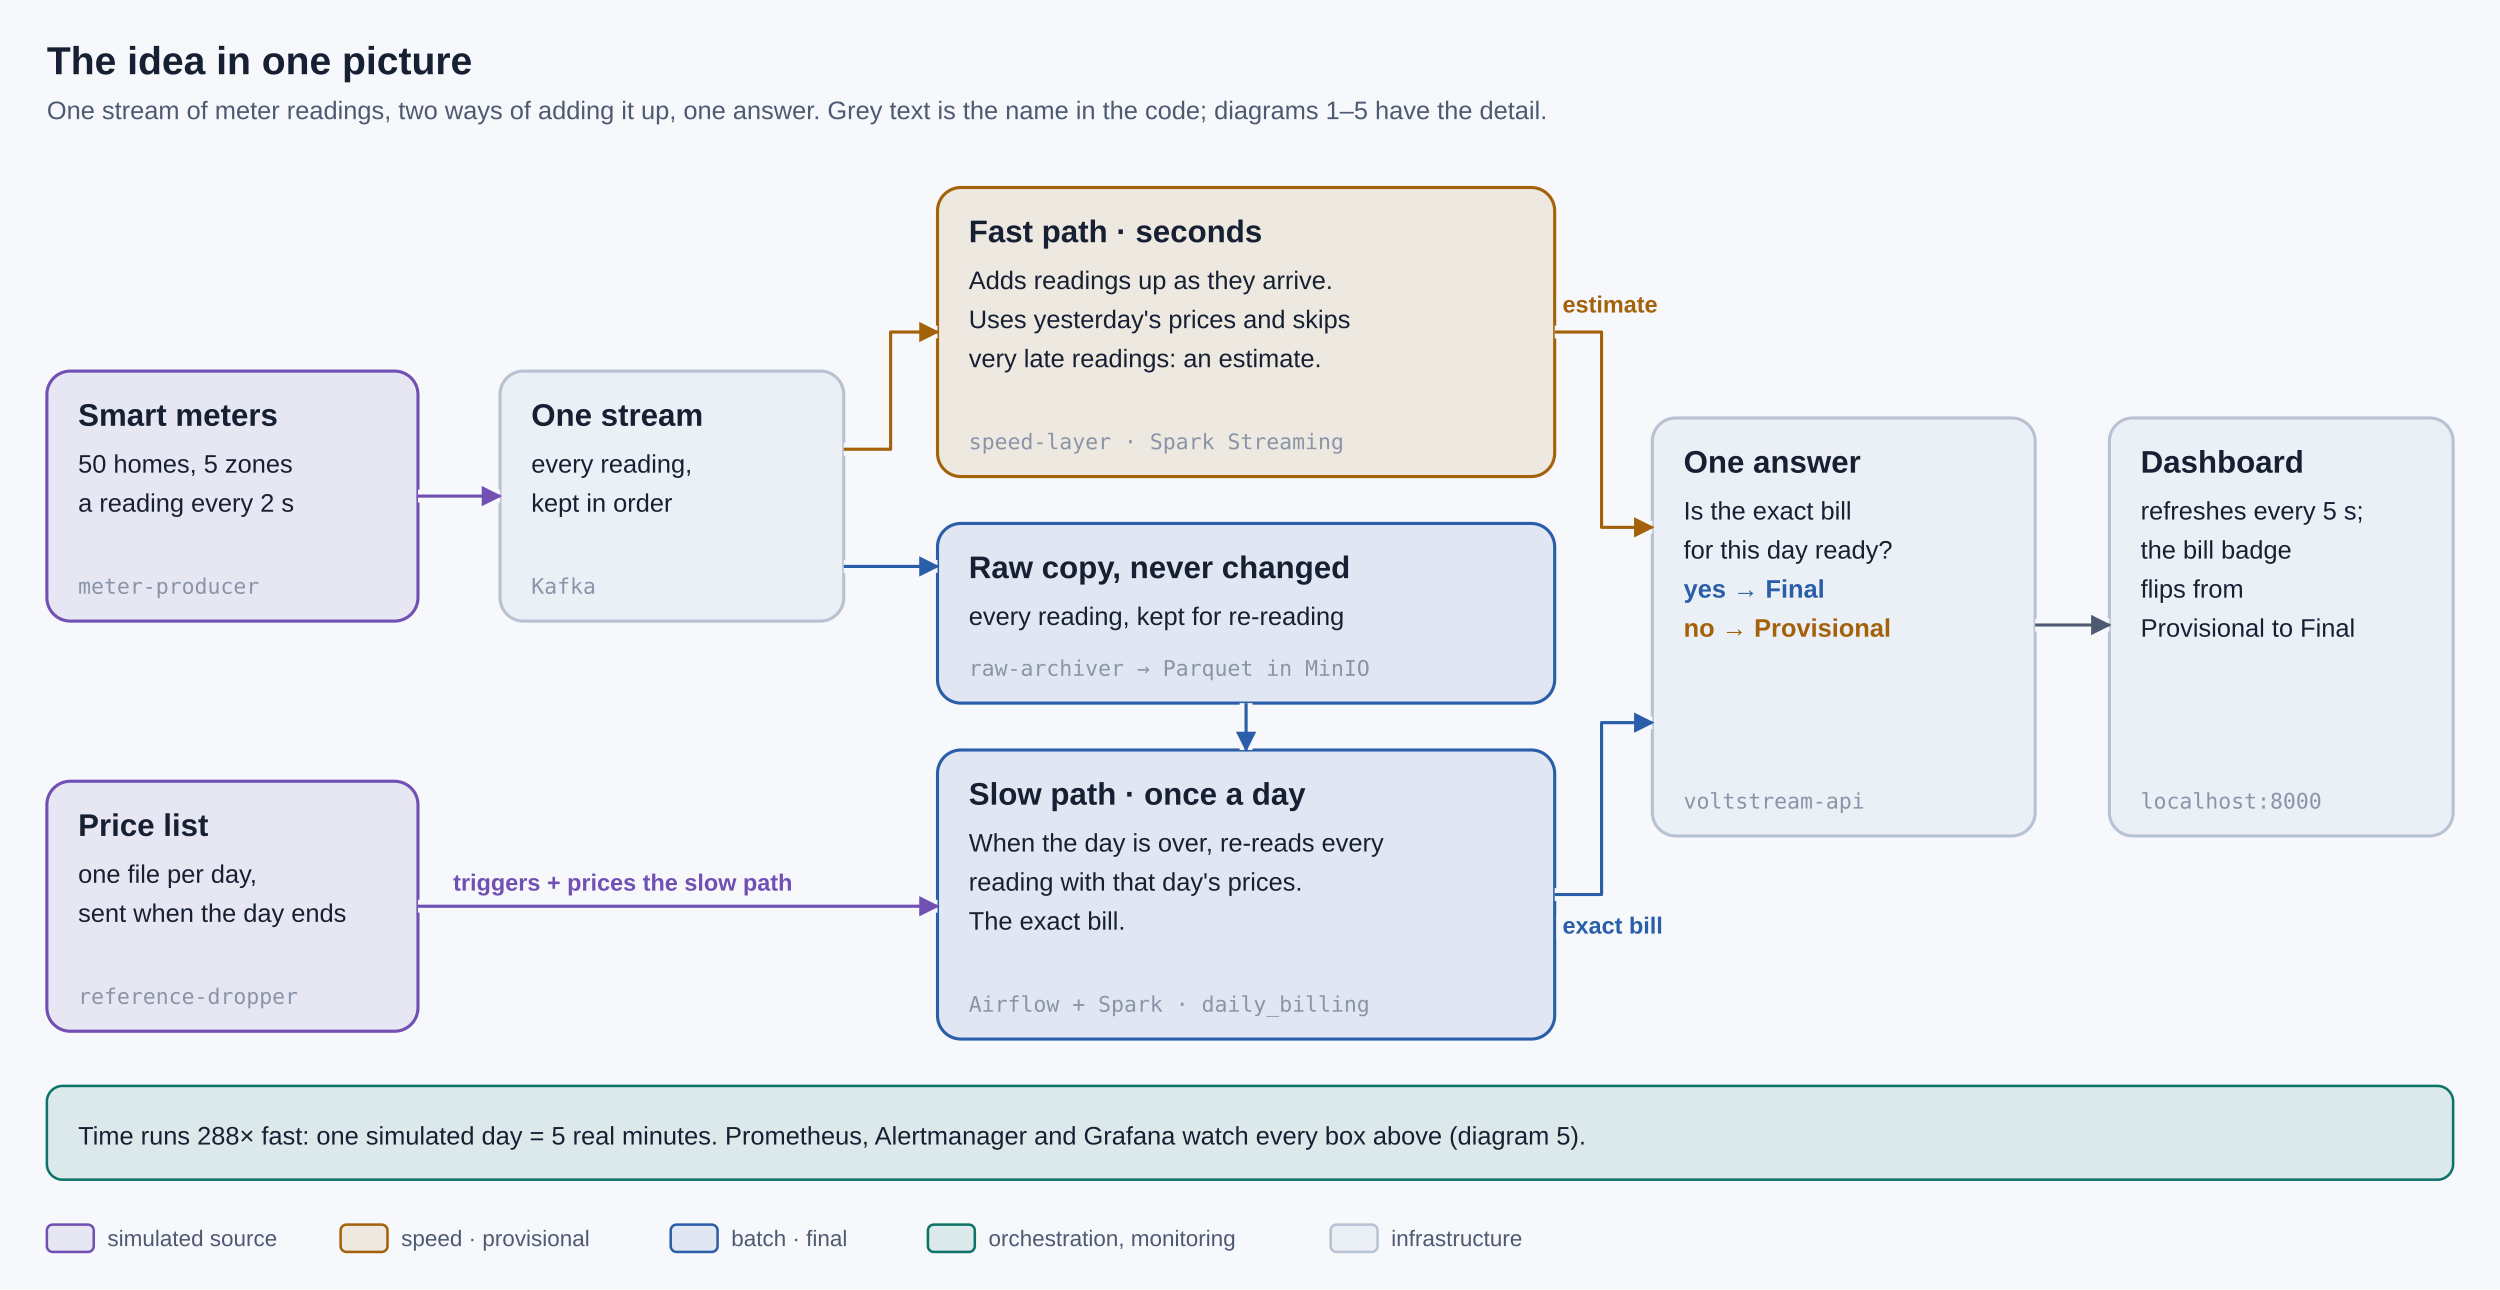
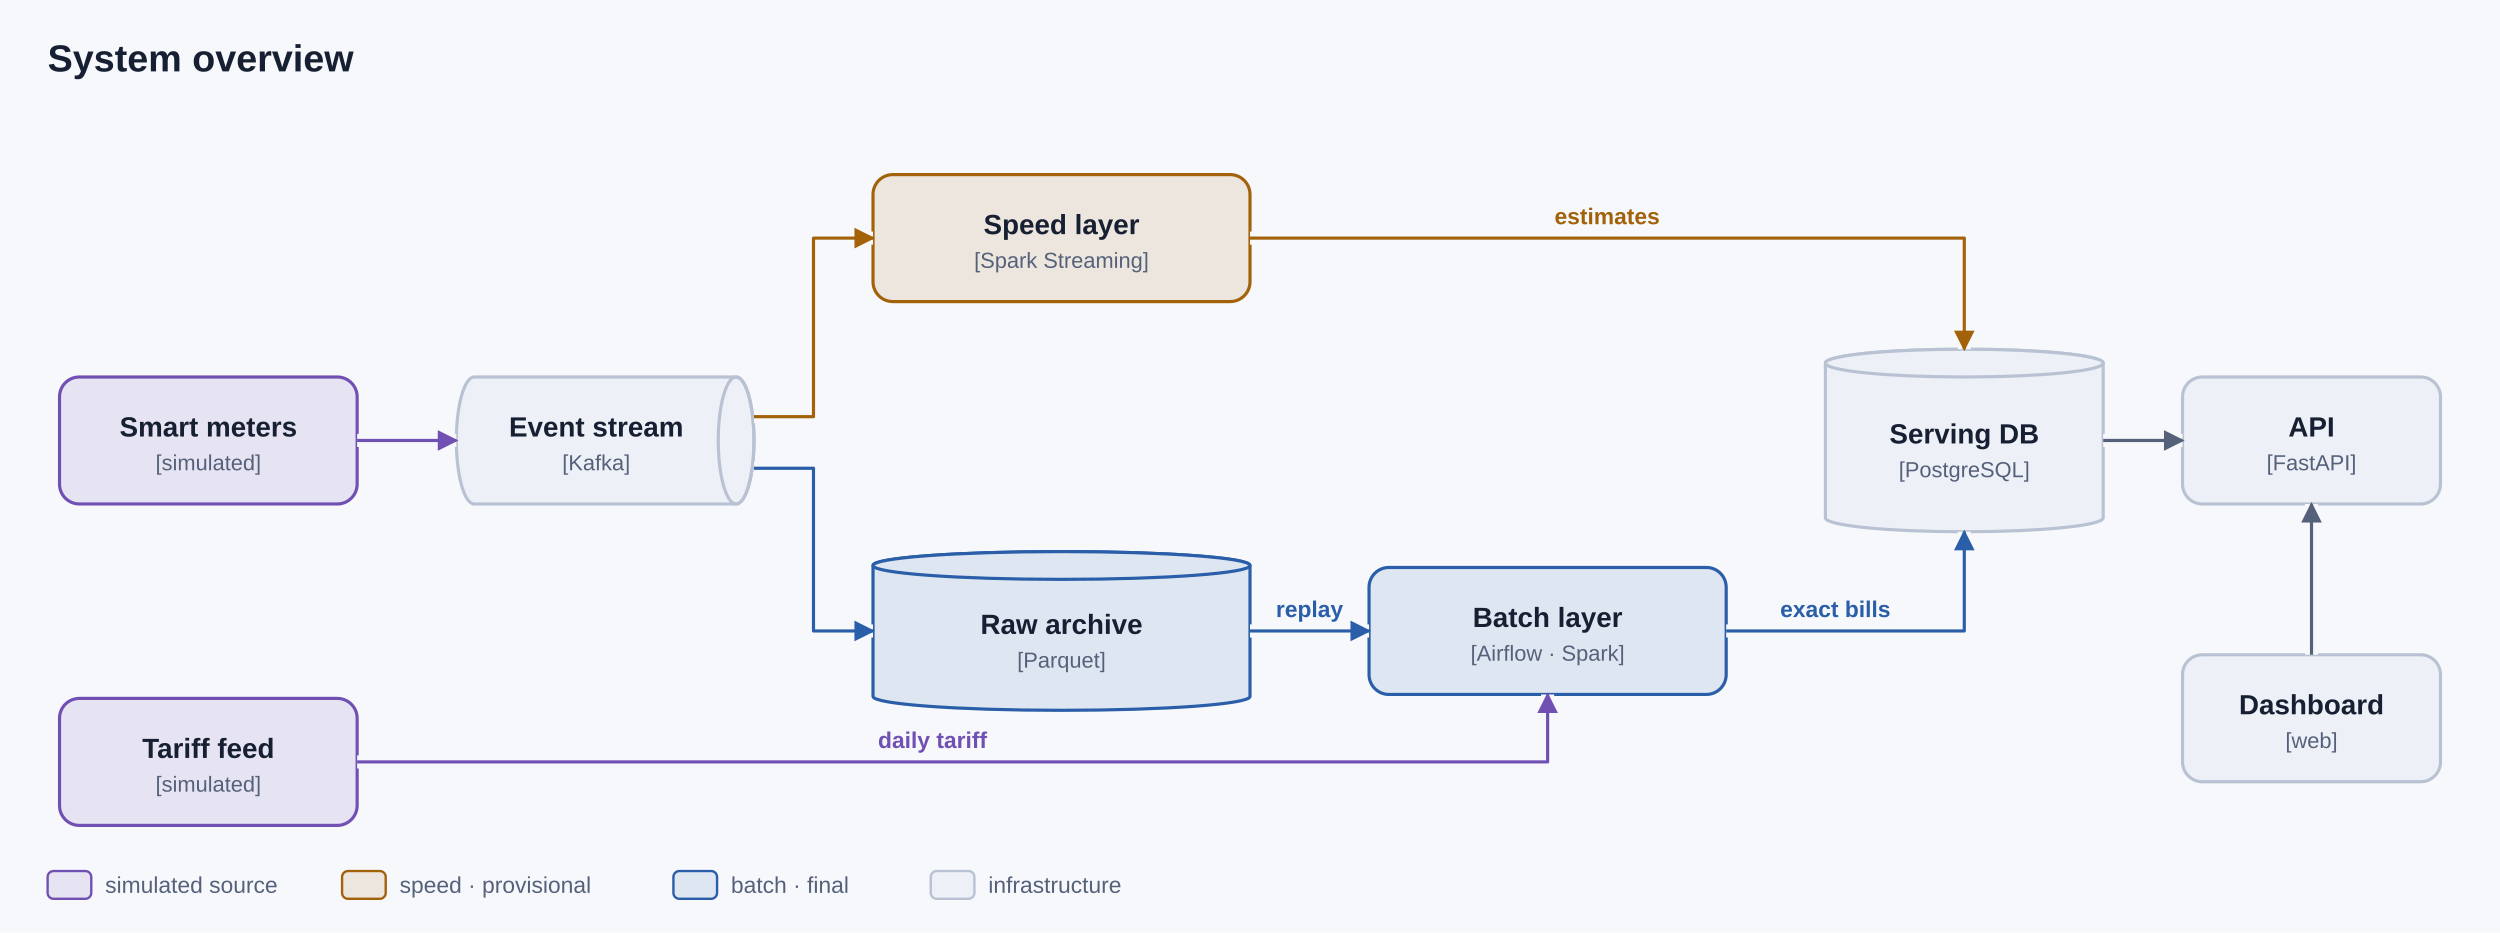
- <svg xmlns="http://www.w3.org/2000/svg" width="1280" height="660" viewBox="0 0 1280 660" role="img" aria-labelledby="title desc">
+ <svg xmlns="http://www.w3.org/2000/svg" width="1260" height="470" viewBox="0 0 1260 470" role="img" aria-labelledby="title desc">
  <defs>
    <marker id="ah-final-f" viewBox="0 0 10 10" refX="9" refY="5" markerWidth="6.5" markerHeight="6.5" orient="auto-start-reverse">
      <path d="M0,0 L10,5 L0,10 z" fill="#2a5ea8" />
    </marker>
    <marker id="ah-muted-f" viewBox="0 0 10 10" refX="9" refY="5" markerWidth="6.5" markerHeight="6.5" orient="auto-start-reverse">
-       <path d="M0,0 L10,5 L0,10 z" fill="#4e5a71" />
+       <path d="M0,0 L10,5 L0,10 z" fill="#55617a" />
    </marker>
    <marker id="ah-provisional-f" viewBox="0 0 10 10" refX="9" refY="5" markerWidth="6.5" markerHeight="6.5" orient="auto-start-reverse">
      <path d="M0,0 L10,5 L0,10 z" fill="#a3620a" />
    </marker>
    <marker id="ah-simulated-f" viewBox="0 0 10 10" refX="9" refY="5" markerWidth="6.5" markerHeight="6.5" orient="auto-start-reverse">
      <path d="M0,0 L10,5 L0,10 z" fill="#7150b3" />
    </marker>
  </defs>
-   <rect width="1280" height="660" fill="#f6f8fb" />
-   <text x="24.0" y="38.0" font-family="'Segoe UI', -apple-system, BlinkMacSystemFont, 'Helvetica Neue', Arial, sans-serif" font-size="20" font-weight="650" fill="#172033" text-anchor="start">The idea in one picture</text>
-   <text x="24.0" y="61.0" font-family="'Segoe UI', -apple-system, BlinkMacSystemFont, 'Helvetica Neue', Arial, sans-serif" font-size="13" font-weight="400" fill="#4e5a71" text-anchor="start">One stream of meter readings, two ways of adding it up, one answer. Grey text is the name in the code; diagrams 1–5 have the detail.</text>
-   <rect x="24.0" y="190.0" width="190.0" height="128.0" rx="12" fill="#e7e6f3" stroke="#7150b3" stroke-width="1.6" />
-   <text x="40.0" y="218.0" font-family="'Segoe UI', -apple-system, BlinkMacSystemFont, 'Helvetica Neue', Arial, sans-serif" font-size="16" font-weight="700" fill="#172033" text-anchor="start">Smart meters</text>
-   <text x="40.0" y="242.0" font-family="'Segoe UI', -apple-system, BlinkMacSystemFont, 'Helvetica Neue', Arial, sans-serif" font-size="13" font-weight="400" fill="#172033" text-anchor="start">50 homes, 5 zones</text>
-   <text x="40.0" y="262.0" font-family="'Segoe UI', -apple-system, BlinkMacSystemFont, 'Helvetica Neue', Arial, sans-serif" font-size="13" font-weight="400" fill="#172033" text-anchor="start">a reading every 2 s</text>
-   <text x="40.0" y="304.0" font-family="ui-monospace, 'SFMono-Regular', 'Cascadia Mono', Consolas, Menlo, monospace" font-size="11" font-weight="400" fill="#8a94a8" text-anchor="start">meter-producer</text>
-   <rect x="24.0" y="400.0" width="190.0" height="128.0" rx="12" fill="#e7e6f3" stroke="#7150b3" stroke-width="1.6" />
-   <text x="40.0" y="428.0" font-family="'Segoe UI', -apple-system, BlinkMacSystemFont, 'Helvetica Neue', Arial, sans-serif" font-size="16" font-weight="700" fill="#172033" text-anchor="start">Price list</text>
-   <text x="40.0" y="452.0" font-family="'Segoe UI', -apple-system, BlinkMacSystemFont, 'Helvetica Neue', Arial, sans-serif" font-size="13" font-weight="400" fill="#172033" text-anchor="start">one file per day,</text>
-   <text x="40.0" y="472.0" font-family="'Segoe UI', -apple-system, BlinkMacSystemFont, 'Helvetica Neue', Arial, sans-serif" font-size="13" font-weight="400" fill="#172033" text-anchor="start">sent when the day ends</text>
-   <text x="40.0" y="514.0" font-family="ui-monospace, 'SFMono-Regular', 'Cascadia Mono', Consolas, Menlo, monospace" font-size="11" font-weight="400" fill="#8a94a8" text-anchor="start">reference-dropper</text>
-   <rect x="256.0" y="190.0" width="176.0" height="128.0" rx="12" fill="#ebeff6" stroke="#b8c2d3" stroke-width="1.6" />
-   <text x="272.0" y="218.0" font-family="'Segoe UI', -apple-system, BlinkMacSystemFont, 'Helvetica Neue', Arial, sans-serif" font-size="16" font-weight="700" fill="#172033" text-anchor="start">One stream</text>
-   <text x="272.0" y="242.0" font-family="'Segoe UI', -apple-system, BlinkMacSystemFont, 'Helvetica Neue', Arial, sans-serif" font-size="13" font-weight="400" fill="#172033" text-anchor="start">every reading,</text>
-   <text x="272.0" y="262.0" font-family="'Segoe UI', -apple-system, BlinkMacSystemFont, 'Helvetica Neue', Arial, sans-serif" font-size="13" font-weight="400" fill="#172033" text-anchor="start">kept in order</text>
-   <text x="272.0" y="304.0" font-family="ui-monospace, 'SFMono-Regular', 'Cascadia Mono', Consolas, Menlo, monospace" font-size="11" font-weight="400" fill="#8a94a8" text-anchor="start">Kafka</text>
-   <rect x="480.0" y="96.0" width="316.0" height="148.0" rx="12" fill="#ede8e0" stroke="#a3620a" stroke-width="1.6" />
-   <text x="496.0" y="124.0" font-family="'Segoe UI', -apple-system, BlinkMacSystemFont, 'Helvetica Neue', Arial, sans-serif" font-size="16" font-weight="700" fill="#172033" text-anchor="start">Fast path · seconds</text>
-   <text x="496.0" y="148.0" font-family="'Segoe UI', -apple-system, BlinkMacSystemFont, 'Helvetica Neue', Arial, sans-serif" font-size="13" font-weight="400" fill="#172033" text-anchor="start">Adds readings up as they arrive.</text>
-   <text x="496.0" y="168.0" font-family="'Segoe UI', -apple-system, BlinkMacSystemFont, 'Helvetica Neue', Arial, sans-serif" font-size="13" font-weight="400" fill="#172033" text-anchor="start">Uses yesterday's prices and skips</text>
-   <text x="496.0" y="188.0" font-family="'Segoe UI', -apple-system, BlinkMacSystemFont, 'Helvetica Neue', Arial, sans-serif" font-size="13" font-weight="400" fill="#172033" text-anchor="start">very late readings: an estimate.</text>
-   <text x="496.0" y="230.0" font-family="ui-monospace, 'SFMono-Regular', 'Cascadia Mono', Consolas, Menlo, monospace" font-size="11" font-weight="400" fill="#8a94a8" text-anchor="start">speed-layer · Spark Streaming</text>
-   <rect x="480.0" y="268.0" width="316.0" height="92.0" rx="12" fill="#e0e7f2" stroke="#2a5ea8" stroke-width="1.6" />
-   <text x="496.0" y="296.0" font-family="'Segoe UI', -apple-system, BlinkMacSystemFont, 'Helvetica Neue', Arial, sans-serif" font-size="16" font-weight="700" fill="#172033" text-anchor="start">Raw copy, never changed</text>
-   <text x="496.0" y="320.0" font-family="'Segoe UI', -apple-system, BlinkMacSystemFont, 'Helvetica Neue', Arial, sans-serif" font-size="13" font-weight="400" fill="#172033" text-anchor="start">every reading, kept for re-reading</text>
-   <text x="496.0" y="346.0" font-family="ui-monospace, 'SFMono-Regular', 'Cascadia Mono', Consolas, Menlo, monospace" font-size="11" font-weight="400" fill="#8a94a8" text-anchor="start">raw-archiver → Parquet in MinIO</text>
-   <rect x="480.0" y="384.0" width="316.0" height="148.0" rx="12" fill="#e0e7f2" stroke="#2a5ea8" stroke-width="1.6" />
-   <text x="496.0" y="412.0" font-family="'Segoe UI', -apple-system, BlinkMacSystemFont, 'Helvetica Neue', Arial, sans-serif" font-size="16" font-weight="700" fill="#172033" text-anchor="start">Slow path · once a day</text>
-   <text x="496.0" y="436.0" font-family="'Segoe UI', -apple-system, BlinkMacSystemFont, 'Helvetica Neue', Arial, sans-serif" font-size="13" font-weight="400" fill="#172033" text-anchor="start">When the day is over, re-reads every</text>
-   <text x="496.0" y="456.0" font-family="'Segoe UI', -apple-system, BlinkMacSystemFont, 'Helvetica Neue', Arial, sans-serif" font-size="13" font-weight="400" fill="#172033" text-anchor="start">reading with that day's prices.</text>
-   <text x="496.0" y="476.0" font-family="'Segoe UI', -apple-system, BlinkMacSystemFont, 'Helvetica Neue', Arial, sans-serif" font-size="13" font-weight="400" fill="#172033" text-anchor="start">The exact bill.</text>
-   <text x="496.0" y="518.0" font-family="ui-monospace, 'SFMono-Regular', 'Cascadia Mono', Consolas, Menlo, monospace" font-size="11" font-weight="400" fill="#8a94a8" text-anchor="start">Airflow + Spark · daily_billing</text>
-   <rect x="846.0" y="214.0" width="196.0" height="214.0" rx="12" fill="#ebeff6" stroke="#b8c2d3" stroke-width="1.6" />
-   <text x="862.0" y="242.0" font-family="'Segoe UI', -apple-system, BlinkMacSystemFont, 'Helvetica Neue', Arial, sans-serif" font-size="16" font-weight="700" fill="#172033" text-anchor="start">One answer</text>
-   <text x="862.0" y="266.0" font-family="'Segoe UI', -apple-system, BlinkMacSystemFont, 'Helvetica Neue', Arial, sans-serif" font-size="13" font-weight="400" fill="#172033" text-anchor="start">Is the exact bill</text>
-   <text x="862.0" y="286.0" font-family="'Segoe UI', -apple-system, BlinkMacSystemFont, 'Helvetica Neue', Arial, sans-serif" font-size="13" font-weight="400" fill="#172033" text-anchor="start">for this day ready?</text>
-   <text x="862.0" y="306.0" font-family="'Segoe UI', -apple-system, BlinkMacSystemFont, 'Helvetica Neue', Arial, sans-serif" font-size="13" font-weight="600" fill="#2a5ea8" text-anchor="start">yes → Final</text>
-   <text x="862.0" y="326.0" font-family="'Segoe UI', -apple-system, BlinkMacSystemFont, 'Helvetica Neue', Arial, sans-serif" font-size="13" font-weight="600" fill="#a3620a" text-anchor="start">no  → Provisional</text>
-   <text x="862.0" y="414.0" font-family="ui-monospace, 'SFMono-Regular', 'Cascadia Mono', Consolas, Menlo, monospace" font-size="11" font-weight="400" fill="#8a94a8" text-anchor="start">voltstream-api</text>
-   <rect x="1080.0" y="214.0" width="176.0" height="214.0" rx="12" fill="#ebeff6" stroke="#b8c2d3" stroke-width="1.6" />
-   <text x="1096.0" y="242.0" font-family="'Segoe UI', -apple-system, BlinkMacSystemFont, 'Helvetica Neue', Arial, sans-serif" font-size="16" font-weight="700" fill="#172033" text-anchor="start">Dashboard</text>
-   <text x="1096.0" y="266.0" font-family="'Segoe UI', -apple-system, BlinkMacSystemFont, 'Helvetica Neue', Arial, sans-serif" font-size="13" font-weight="400" fill="#172033" text-anchor="start">refreshes every 5 s;</text>
-   <text x="1096.0" y="286.0" font-family="'Segoe UI', -apple-system, BlinkMacSystemFont, 'Helvetica Neue', Arial, sans-serif" font-size="13" font-weight="400" fill="#172033" text-anchor="start">the bill badge</text>
-   <text x="1096.0" y="306.0" font-family="'Segoe UI', -apple-system, BlinkMacSystemFont, 'Helvetica Neue', Arial, sans-serif" font-size="13" font-weight="400" fill="#172033" text-anchor="start">flips from</text>
-   <text x="1096.0" y="326.0" font-family="'Segoe UI', -apple-system, BlinkMacSystemFont, 'Helvetica Neue', Arial, sans-serif" font-size="13" font-weight="400" fill="#172033" text-anchor="start">Provisional to Final</text>
-   <text x="1096.0" y="414.0" font-family="ui-monospace, 'SFMono-Regular', 'Cascadia Mono', Consolas, Menlo, monospace" font-size="11" font-weight="400" fill="#8a94a8" text-anchor="start">localhost:8000</text>
-   <path d="M214.0,254.0 L256.0,254.0" fill="none" stroke="#f6f8fb" stroke-width="6.6" stroke-linejoin="round" />
-   <path d="M214.0,254.0 L256.0,254.0" fill="none" stroke="#7150b3" stroke-width="1.6" stroke-linejoin="round" marker-end="url(#ah-simulated-f)" />
-   <path d="M432.0,230.0 L456.0,230.0 L456.0,170.0 L480.0,170.0" fill="none" stroke="#f6f8fb" stroke-width="6.6" stroke-linejoin="round" />
-   <path d="M432.0,230.0 L456.0,230.0 L456.0,170.0 L480.0,170.0" fill="none" stroke="#a3620a" stroke-width="1.6" stroke-linejoin="round" marker-end="url(#ah-provisional-f)" />
-   <path d="M432.0,290.0 L480.0,290.0" fill="none" stroke="#f6f8fb" stroke-width="6.6" stroke-linejoin="round" />
-   <path d="M432.0,290.0 L480.0,290.0" fill="none" stroke="#2a5ea8" stroke-width="1.6" stroke-linejoin="round" marker-end="url(#ah-final-f)" />
-   <path d="M638.0,360.0 L638.0,384.0" fill="none" stroke="#f6f8fb" stroke-width="6.6" stroke-linejoin="round" />
-   <path d="M638.0,360.0 L638.0,384.0" fill="none" stroke="#2a5ea8" stroke-width="1.6" stroke-linejoin="round" marker-end="url(#ah-final-f)" />
-   <path d="M214.0,464.0 L480.0,464.0" fill="none" stroke="#f6f8fb" stroke-width="6.6" stroke-linejoin="round" />
-   <path d="M214.0,464.0 L480.0,464.0" fill="none" stroke="#7150b3" stroke-width="1.6" stroke-linejoin="round" marker-end="url(#ah-simulated-f)" />
-   <rect x="229.0" y="444.0" width="188.3" height="17.0" rx="3" fill="#f6f8fb" />
-   <text x="232.0" y="456.0" font-family="'Segoe UI', -apple-system, BlinkMacSystemFont, 'Helvetica Neue', Arial, sans-serif" font-size="12" font-weight="600" fill="#7150b3" text-anchor="start">triggers + prices the slow path</text>
-   <path d="M796.0,170.0 L820.0,170.0 L820.0,270.0 L846.0,270.0" fill="none" stroke="#f6f8fb" stroke-width="6.6" stroke-linejoin="round" />
-   <path d="M796.0,170.0 L820.0,170.0 L820.0,270.0 L846.0,270.0" fill="none" stroke="#a3620a" stroke-width="1.6" stroke-linejoin="round" marker-end="url(#ah-provisional-f)" />
-   <rect x="797.0" y="148.0" width="53.0" height="17.0" rx="3" fill="#f6f8fb" />
-   <text x="800.0" y="160.0" font-family="'Segoe UI', -apple-system, BlinkMacSystemFont, 'Helvetica Neue', Arial, sans-serif" font-size="12" font-weight="600" fill="#a3620a" text-anchor="start">estimate</text>
-   <path d="M796.0,458.0 L820.0,458.0 L820.0,370.0 L846.0,370.0" fill="none" stroke="#f6f8fb" stroke-width="6.6" stroke-linejoin="round" />
-   <path d="M796.0,458.0 L820.0,458.0 L820.0,370.0 L846.0,370.0" fill="none" stroke="#2a5ea8" stroke-width="1.6" stroke-linejoin="round" marker-end="url(#ah-final-f)" />
-   <rect x="797.0" y="466.0" width="64.8" height="17.0" rx="3" fill="#f6f8fb" />
-   <text x="800.0" y="478.0" font-family="'Segoe UI', -apple-system, BlinkMacSystemFont, 'Helvetica Neue', Arial, sans-serif" font-size="12" font-weight="600" fill="#2a5ea8" text-anchor="start">exact bill</text>
-   <path d="M1042.0,320.0 L1080.0,320.0" fill="none" stroke="#f6f8fb" stroke-width="6.6" stroke-linejoin="round" />
-   <path d="M1042.0,320.0 L1080.0,320.0" fill="none" stroke="#4e5a71" stroke-width="1.6" stroke-linejoin="round" marker-end="url(#ah-muted-f)" />
-   <rect x="24.0" y="556.0" width="1232.0" height="48.0" rx="8" fill="#dce9eb" stroke="#0d7366" stroke-width="1.3" />
-   <text x="40.0" y="586.0" font-family="'Segoe UI', -apple-system, BlinkMacSystemFont, 'Helvetica Neue', Arial, sans-serif" font-size="13" font-weight="400" fill="#172033" text-anchor="start">Time runs 288× fast: one simulated day = 5 real minutes. Prometheus, Alertmanager and Grafana watch every box above (diagram 5).</text>
-   <rect x="24.0" y="627.0" width="24.0" height="14.0" rx="3" fill="#e7e6f3" stroke="#7150b3" stroke-width="1.3" />
-   <text x="55.0" y="638.0" font-family="'Segoe UI', -apple-system, BlinkMacSystemFont, 'Helvetica Neue', Arial, sans-serif" font-size="11.5" font-weight="400" fill="#4e5a71" text-anchor="start">simulated source</text>
-   <rect x="174.4" y="627.0" width="24.0" height="14.0" rx="3" fill="#ede8e0" stroke="#a3620a" stroke-width="1.3" />
-   <text x="205.4" y="638.0" font-family="'Segoe UI', -apple-system, BlinkMacSystemFont, 'Helvetica Neue', Arial, sans-serif" font-size="11.5" font-weight="400" fill="#4e5a71" text-anchor="start">speed · provisional</text>
-   <rect x="343.4" y="627.0" width="24.0" height="14.0" rx="3" fill="#e0e7f2" stroke="#2a5ea8" stroke-width="1.3" />
-   <text x="374.4" y="638.0" font-family="'Segoe UI', -apple-system, BlinkMacSystemFont, 'Helvetica Neue', Arial, sans-serif" font-size="11.5" font-weight="400" fill="#4e5a71" text-anchor="start">batch · final</text>
-   <rect x="475.1" y="627.0" width="24.0" height="14.0" rx="3" fill="#dce9eb" stroke="#0d7366" stroke-width="1.3" />
-   <text x="506.1" y="638.0" font-family="'Segoe UI', -apple-system, BlinkMacSystemFont, 'Helvetica Neue', Arial, sans-serif" font-size="11.5" font-weight="400" fill="#4e5a71" text-anchor="start">orchestration, monitoring</text>
-   <rect x="681.3" y="627.0" width="24.0" height="14.0" rx="3" fill="#ebeff6" stroke="#b8c2d3" stroke-width="1.3" />
-   <text x="712.3" y="638.0" font-family="'Segoe UI', -apple-system, BlinkMacSystemFont, 'Helvetica Neue', Arial, sans-serif" font-size="11.5" font-weight="400" fill="#4e5a71" text-anchor="start">infrastructure</text>
+   <rect width="1260" height="470" fill="#f6f8fb" />
+   <text x="24.0" y="36.0" font-family="'Segoe UI', -apple-system, BlinkMacSystemFont, 'Helvetica Neue', Arial, sans-serif" font-size="19" font-weight="650" fill="#172033" text-anchor="start">System overview</text>
+   <rect x="30.0" y="190.0" width="150.0" height="64.0" rx="10" fill="#e6e4f2" stroke="#7150b3" stroke-width="1.6" />
+   <text x="105.0" y="220.0" font-family="'Segoe UI', -apple-system, BlinkMacSystemFont, 'Helvetica Neue', Arial, sans-serif" font-size="14" font-weight="650" fill="#172033" text-anchor="middle">Smart meters</text>
+   <text x="105.0" y="237.0" font-family="'Segoe UI', -apple-system, BlinkMacSystemFont, 'Helvetica Neue', Arial, sans-serif" font-size="11" font-weight="400" fill="#55617a" text-anchor="middle">[simulated]</text>
+   <rect x="30.0" y="352.0" width="150.0" height="64.0" rx="10" fill="#e6e4f2" stroke="#7150b3" stroke-width="1.6" />
+   <text x="105.0" y="382.0" font-family="'Segoe UI', -apple-system, BlinkMacSystemFont, 'Helvetica Neue', Arial, sans-serif" font-size="14" font-weight="650" fill="#172033" text-anchor="middle">Tariff feed</text>
+   <text x="105.0" y="399.0" font-family="'Segoe UI', -apple-system, BlinkMacSystemFont, 'Helvetica Neue', Arial, sans-serif" font-size="11" font-weight="400" fill="#55617a" text-anchor="middle">[simulated]</text>
+   <path d="M239,190 H371 A9,32.0 0 0 1 371,254 H239 A9,32.0 0 0 1 239,190 Z" fill="#edf1f7" stroke="#b8c2d3" stroke-width="1.6" />
+   <ellipse cx="371" cy="222.0" rx="9" ry="32.0" fill="none" stroke="#b8c2d3" stroke-width="1.6" />
+   <text x="300.5" y="220.0" font-family="'Segoe UI', -apple-system, BlinkMacSystemFont, 'Helvetica Neue', Arial, sans-serif" font-size="14" font-weight="650" fill="#172033" text-anchor="middle">Event stream</text>
+   <text x="300.5" y="237.0" font-family="'Segoe UI', -apple-system, BlinkMacSystemFont, 'Helvetica Neue', Arial, sans-serif" font-size="11" font-weight="400" fill="#55617a" text-anchor="middle">[Kafka]</text>
+   <rect x="440.0" y="88.0" width="190.0" height="64.0" rx="10" fill="#ece6de" stroke="#a3620a" stroke-width="1.6" />
+   <text x="535.0" y="118.0" font-family="'Segoe UI', -apple-system, BlinkMacSystemFont, 'Helvetica Neue', Arial, sans-serif" font-size="14" font-weight="650" fill="#172033" text-anchor="middle">Speed layer</text>
+   <text x="535.0" y="135.0" font-family="'Segoe UI', -apple-system, BlinkMacSystemFont, 'Helvetica Neue', Arial, sans-serif" font-size="11" font-weight="400" fill="#55617a" text-anchor="middle">[Spark Streaming]</text>
+   <path d="M440,285 V351 A95.0,7 0 0 0 630,351 V285 A95.0,7 0 0 0 440,285 Z" fill="#dee6f1" stroke="#2a5ea8" stroke-width="1.6" />
+   <ellipse cx="535.0" cy="285" rx="95.0" ry="7" fill="#dee6f1" stroke="#2a5ea8" stroke-width="1.6" />
+   <text x="535.0" y="319.5" font-family="'Segoe UI', -apple-system, BlinkMacSystemFont, 'Helvetica Neue', Arial, sans-serif" font-size="14" font-weight="650" fill="#172033" text-anchor="middle">Raw archive</text>
+   <text x="535.0" y="336.5" font-family="'Segoe UI', -apple-system, BlinkMacSystemFont, 'Helvetica Neue', Arial, sans-serif" font-size="11" font-weight="400" fill="#55617a" text-anchor="middle">[Parquet]</text>
+   <rect x="690.0" y="286.0" width="180.0" height="64.0" rx="10" fill="#dee6f1" stroke="#2a5ea8" stroke-width="1.6" />
+   <text x="780.0" y="316.0" font-family="'Segoe UI', -apple-system, BlinkMacSystemFont, 'Helvetica Neue', Arial, sans-serif" font-size="14" font-weight="650" fill="#172033" text-anchor="middle">Batch layer</text>
+   <text x="780.0" y="333.0" font-family="'Segoe UI', -apple-system, BlinkMacSystemFont, 'Helvetica Neue', Arial, sans-serif" font-size="11" font-weight="400" fill="#55617a" text-anchor="middle">[Airflow · Spark]</text>
+   <path d="M920,183 V261 A70.0,7 0 0 0 1060,261 V183 A70.0,7 0 0 0 920,183 Z" fill="#edf1f7" stroke="#b8c2d3" stroke-width="1.6" />
+   <ellipse cx="990.0" cy="183" rx="70.0" ry="7" fill="#edf1f7" stroke="#b8c2d3" stroke-width="1.6" />
+   <text x="990.0" y="223.5" font-family="'Segoe UI', -apple-system, BlinkMacSystemFont, 'Helvetica Neue', Arial, sans-serif" font-size="14" font-weight="650" fill="#172033" text-anchor="middle">Serving DB</text>
+   <text x="990.0" y="240.5" font-family="'Segoe UI', -apple-system, BlinkMacSystemFont, 'Helvetica Neue', Arial, sans-serif" font-size="11" font-weight="400" fill="#55617a" text-anchor="middle">[PostgreSQL]</text>
+   <rect x="1100.0" y="190.0" width="130.0" height="64.0" rx="10" fill="#edf1f7" stroke="#b8c2d3" stroke-width="1.6" />
+   <text x="1165.0" y="220.0" font-family="'Segoe UI', -apple-system, BlinkMacSystemFont, 'Helvetica Neue', Arial, sans-serif" font-size="14" font-weight="650" fill="#172033" text-anchor="middle">API</text>
+   <text x="1165.0" y="237.0" font-family="'Segoe UI', -apple-system, BlinkMacSystemFont, 'Helvetica Neue', Arial, sans-serif" font-size="11" font-weight="400" fill="#55617a" text-anchor="middle">[FastAPI]</text>
+   <rect x="1100.0" y="330.0" width="130.0" height="64.0" rx="10" fill="#edf1f7" stroke="#b8c2d3" stroke-width="1.6" />
+   <text x="1165.0" y="360.0" font-family="'Segoe UI', -apple-system, BlinkMacSystemFont, 'Helvetica Neue', Arial, sans-serif" font-size="14" font-weight="650" fill="#172033" text-anchor="middle">Dashboard</text>
+   <text x="1165.0" y="377.0" font-family="'Segoe UI', -apple-system, BlinkMacSystemFont, 'Helvetica Neue', Arial, sans-serif" font-size="11" font-weight="400" fill="#55617a" text-anchor="middle">[web]</text>
+   <path d="M180.0,222.0 L230.0,222.0" fill="none" stroke="#f6f8fb" stroke-width="6.6" stroke-linejoin="round" />
+   <path d="M180.0,222.0 L230.0,222.0" fill="none" stroke="#7150b3" stroke-width="1.6" stroke-linejoin="round" marker-end="url(#ah-simulated-f)" />
+   <path d="M380.0,210.0 L410.0,210.0 L410.0,120.0 L440.0,120.0" fill="none" stroke="#f6f8fb" stroke-width="6.6" stroke-linejoin="round" />
+   <path d="M380.0,210.0 L410.0,210.0 L410.0,120.0 L440.0,120.0" fill="none" stroke="#a3620a" stroke-width="1.6" stroke-linejoin="round" marker-end="url(#ah-provisional-f)" />
+   <path d="M380.0,236.0 L410.0,236.0 L410.0,318.0 L440.0,318.0" fill="none" stroke="#f6f8fb" stroke-width="6.6" stroke-linejoin="round" />
+   <path d="M380.0,236.0 L410.0,236.0 L410.0,318.0 L440.0,318.0" fill="none" stroke="#2a5ea8" stroke-width="1.6" stroke-linejoin="round" marker-end="url(#ah-final-f)" />
+   <path d="M630.0,318.0 L690.0,318.0" fill="none" stroke="#f6f8fb" stroke-width="6.6" stroke-linejoin="round" />
+   <path d="M630.0,318.0 L690.0,318.0" fill="none" stroke="#2a5ea8" stroke-width="1.6" stroke-linejoin="round" marker-end="url(#ah-final-f)" />
+   <rect x="639.8" y="300.5" width="40.5" height="15.5" rx="3" fill="#f6f8fb" />
+   <text x="660.0" y="311.0" font-family="'Segoe UI', -apple-system, BlinkMacSystemFont, 'Helvetica Neue', Arial, sans-serif" font-size="11.5" font-weight="600" fill="#2a5ea8" text-anchor="middle">replay</text>
+   <path d="M180.0,384.0 L780.0,384.0 L780.0,350.0" fill="none" stroke="#f6f8fb" stroke-width="6.6" stroke-linejoin="round" />
+   <path d="M180.0,384.0 L780.0,384.0 L780.0,350.0" fill="none" stroke="#7150b3" stroke-width="1.6" stroke-linejoin="round" marker-end="url(#ah-simulated-f)" />
+   <rect x="432.5" y="366.5" width="75.0" height="15.5" rx="3" fill="#f6f8fb" />
+   <text x="470.0" y="377.0" font-family="'Segoe UI', -apple-system, BlinkMacSystemFont, 'Helvetica Neue', Arial, sans-serif" font-size="11.5" font-weight="600" fill="#7150b3" text-anchor="middle">daily tariff</text>
+   <path d="M630.0,120.0 L990.0,120.0 L990.0,176.0" fill="none" stroke="#f6f8fb" stroke-width="6.6" stroke-linejoin="round" />
+   <path d="M630.0,120.0 L990.0,120.0 L990.0,176.0" fill="none" stroke="#a3620a" stroke-width="1.6" stroke-linejoin="round" marker-end="url(#ah-provisional-f)" />
+   <rect x="781.1" y="102.5" width="57.8" height="15.5" rx="3" fill="#f6f8fb" />
+   <text x="810.0" y="113.0" font-family="'Segoe UI', -apple-system, BlinkMacSystemFont, 'Helvetica Neue', Arial, sans-serif" font-size="11.5" font-weight="600" fill="#a3620a" text-anchor="middle">estimates</text>
+   <path d="M870.0,318.0 L990.0,318.0 L990.0,268.0" fill="none" stroke="#f6f8fb" stroke-width="6.6" stroke-linejoin="round" />
+   <path d="M870.0,318.0 L990.0,318.0 L990.0,268.0" fill="none" stroke="#2a5ea8" stroke-width="1.6" stroke-linejoin="round" marker-end="url(#ah-final-f)" />
+   <rect x="890.4" y="300.5" width="69.2" height="15.5" rx="3" fill="#f6f8fb" />
+   <text x="925.0" y="311.0" font-family="'Segoe UI', -apple-system, BlinkMacSystemFont, 'Helvetica Neue', Arial, sans-serif" font-size="11.5" font-weight="600" fill="#2a5ea8" text-anchor="middle">exact bills</text>
+   <path d="M1060.0,222.0 L1100.0,222.0" fill="none" stroke="#f6f8fb" stroke-width="6.6" stroke-linejoin="round" />
+   <path d="M1060.0,222.0 L1100.0,222.0" fill="none" stroke="#55617a" stroke-width="1.6" stroke-linejoin="round" marker-end="url(#ah-muted-f)" />
+   <path d="M1165.0,330.0 L1165.0,254.0" fill="none" stroke="#f6f8fb" stroke-width="6.6" stroke-linejoin="round" />
+   <path d="M1165.0,330.0 L1165.0,254.0" fill="none" stroke="#55617a" stroke-width="1.6" stroke-linejoin="round" marker-end="url(#ah-muted-f)" />
+   <rect x="24.0" y="439.0" width="22.0" height="14.0" rx="3" fill="#e6e4f2" stroke="#7150b3" stroke-width="1.2" />
+   <text x="53.0" y="450.0" font-family="'Segoe UI', -apple-system, BlinkMacSystemFont, 'Helvetica Neue', Arial, sans-serif" font-size="11.5" font-weight="400" fill="#55617a" text-anchor="start">simulated source</text>
+   <rect x="172.4" y="439.0" width="22.0" height="14.0" rx="3" fill="#ece6de" stroke="#a3620a" stroke-width="1.2" />
+   <text x="201.4" y="450.0" font-family="'Segoe UI', -apple-system, BlinkMacSystemFont, 'Helvetica Neue', Arial, sans-serif" font-size="11.5" font-weight="400" fill="#55617a" text-anchor="start">speed · provisional</text>
+   <rect x="339.4" y="439.0" width="22.0" height="14.0" rx="3" fill="#dee6f1" stroke="#2a5ea8" stroke-width="1.2" />
+   <text x="368.4" y="450.0" font-family="'Segoe UI', -apple-system, BlinkMacSystemFont, 'Helvetica Neue', Arial, sans-serif" font-size="11.5" font-weight="400" fill="#55617a" text-anchor="start">batch · final</text>
+   <rect x="469.1" y="439.0" width="22.0" height="14.0" rx="3" fill="#edf1f7" stroke="#b8c2d3" stroke-width="1.2" />
+   <text x="498.1" y="450.0" font-family="'Segoe UI', -apple-system, BlinkMacSystemFont, 'Helvetica Neue', Arial, sans-serif" font-size="11.5" font-weight="400" fill="#55617a" text-anchor="start">infrastructure</text>
</svg>
